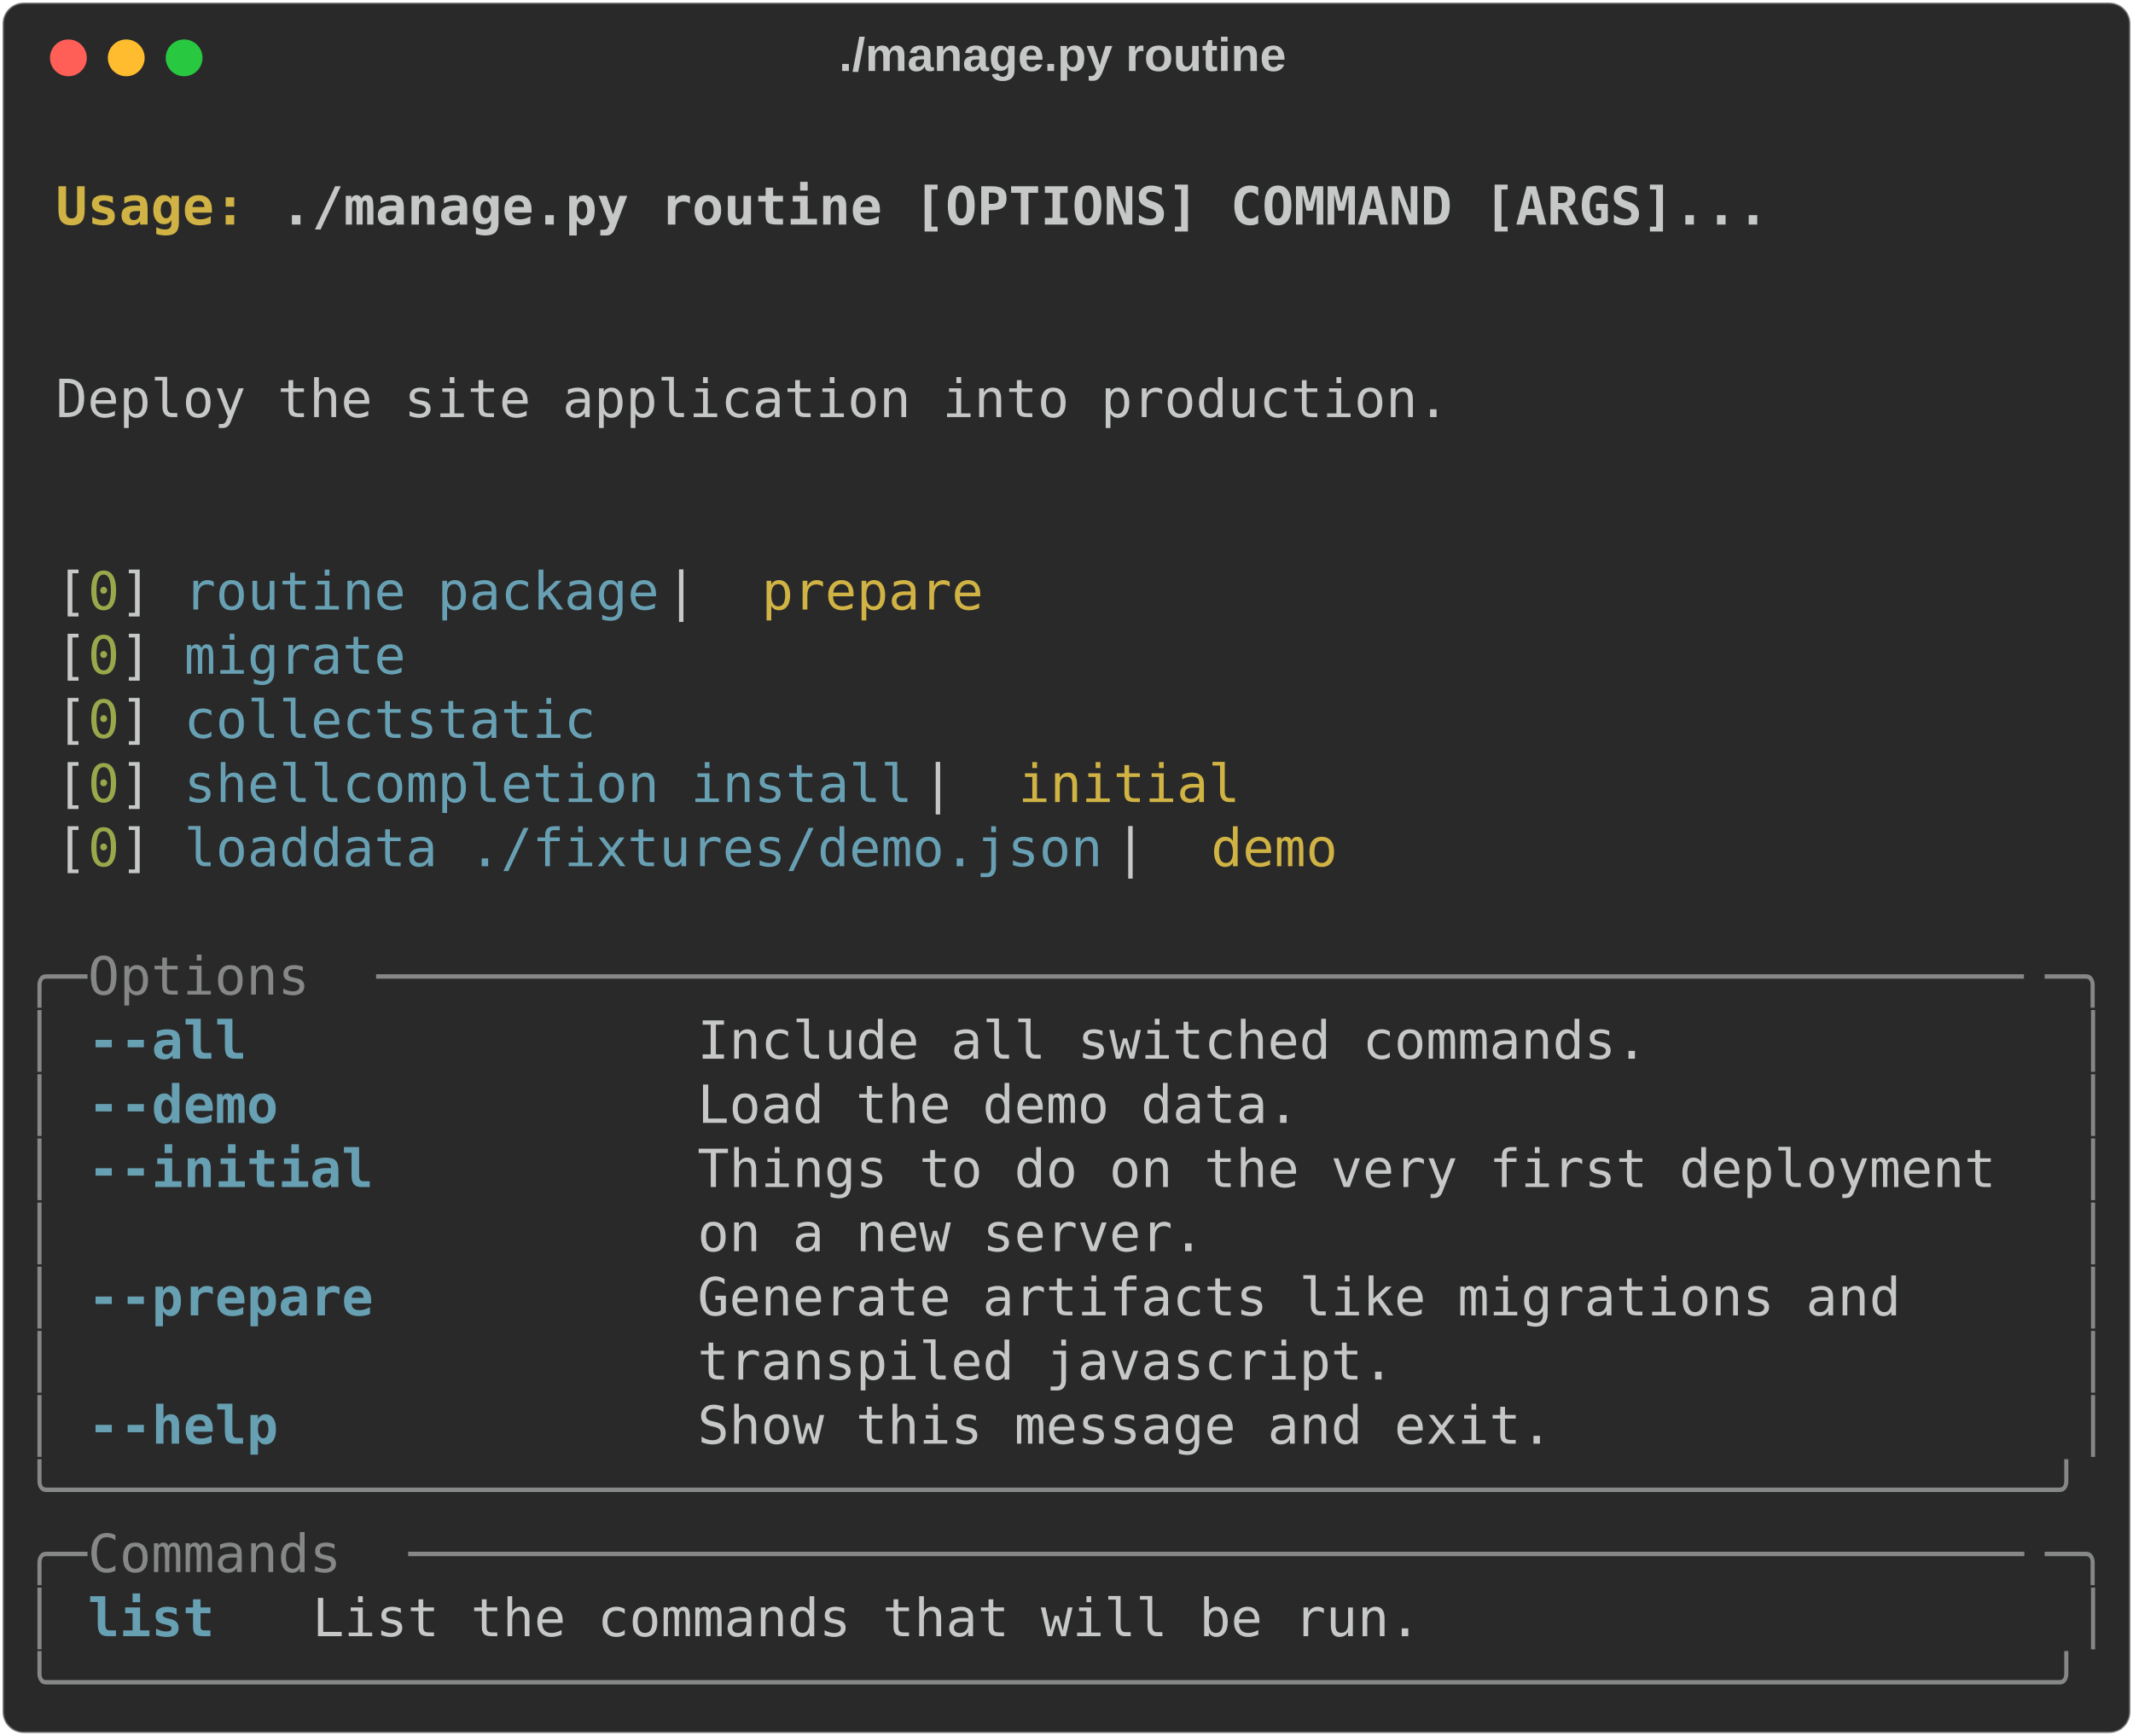
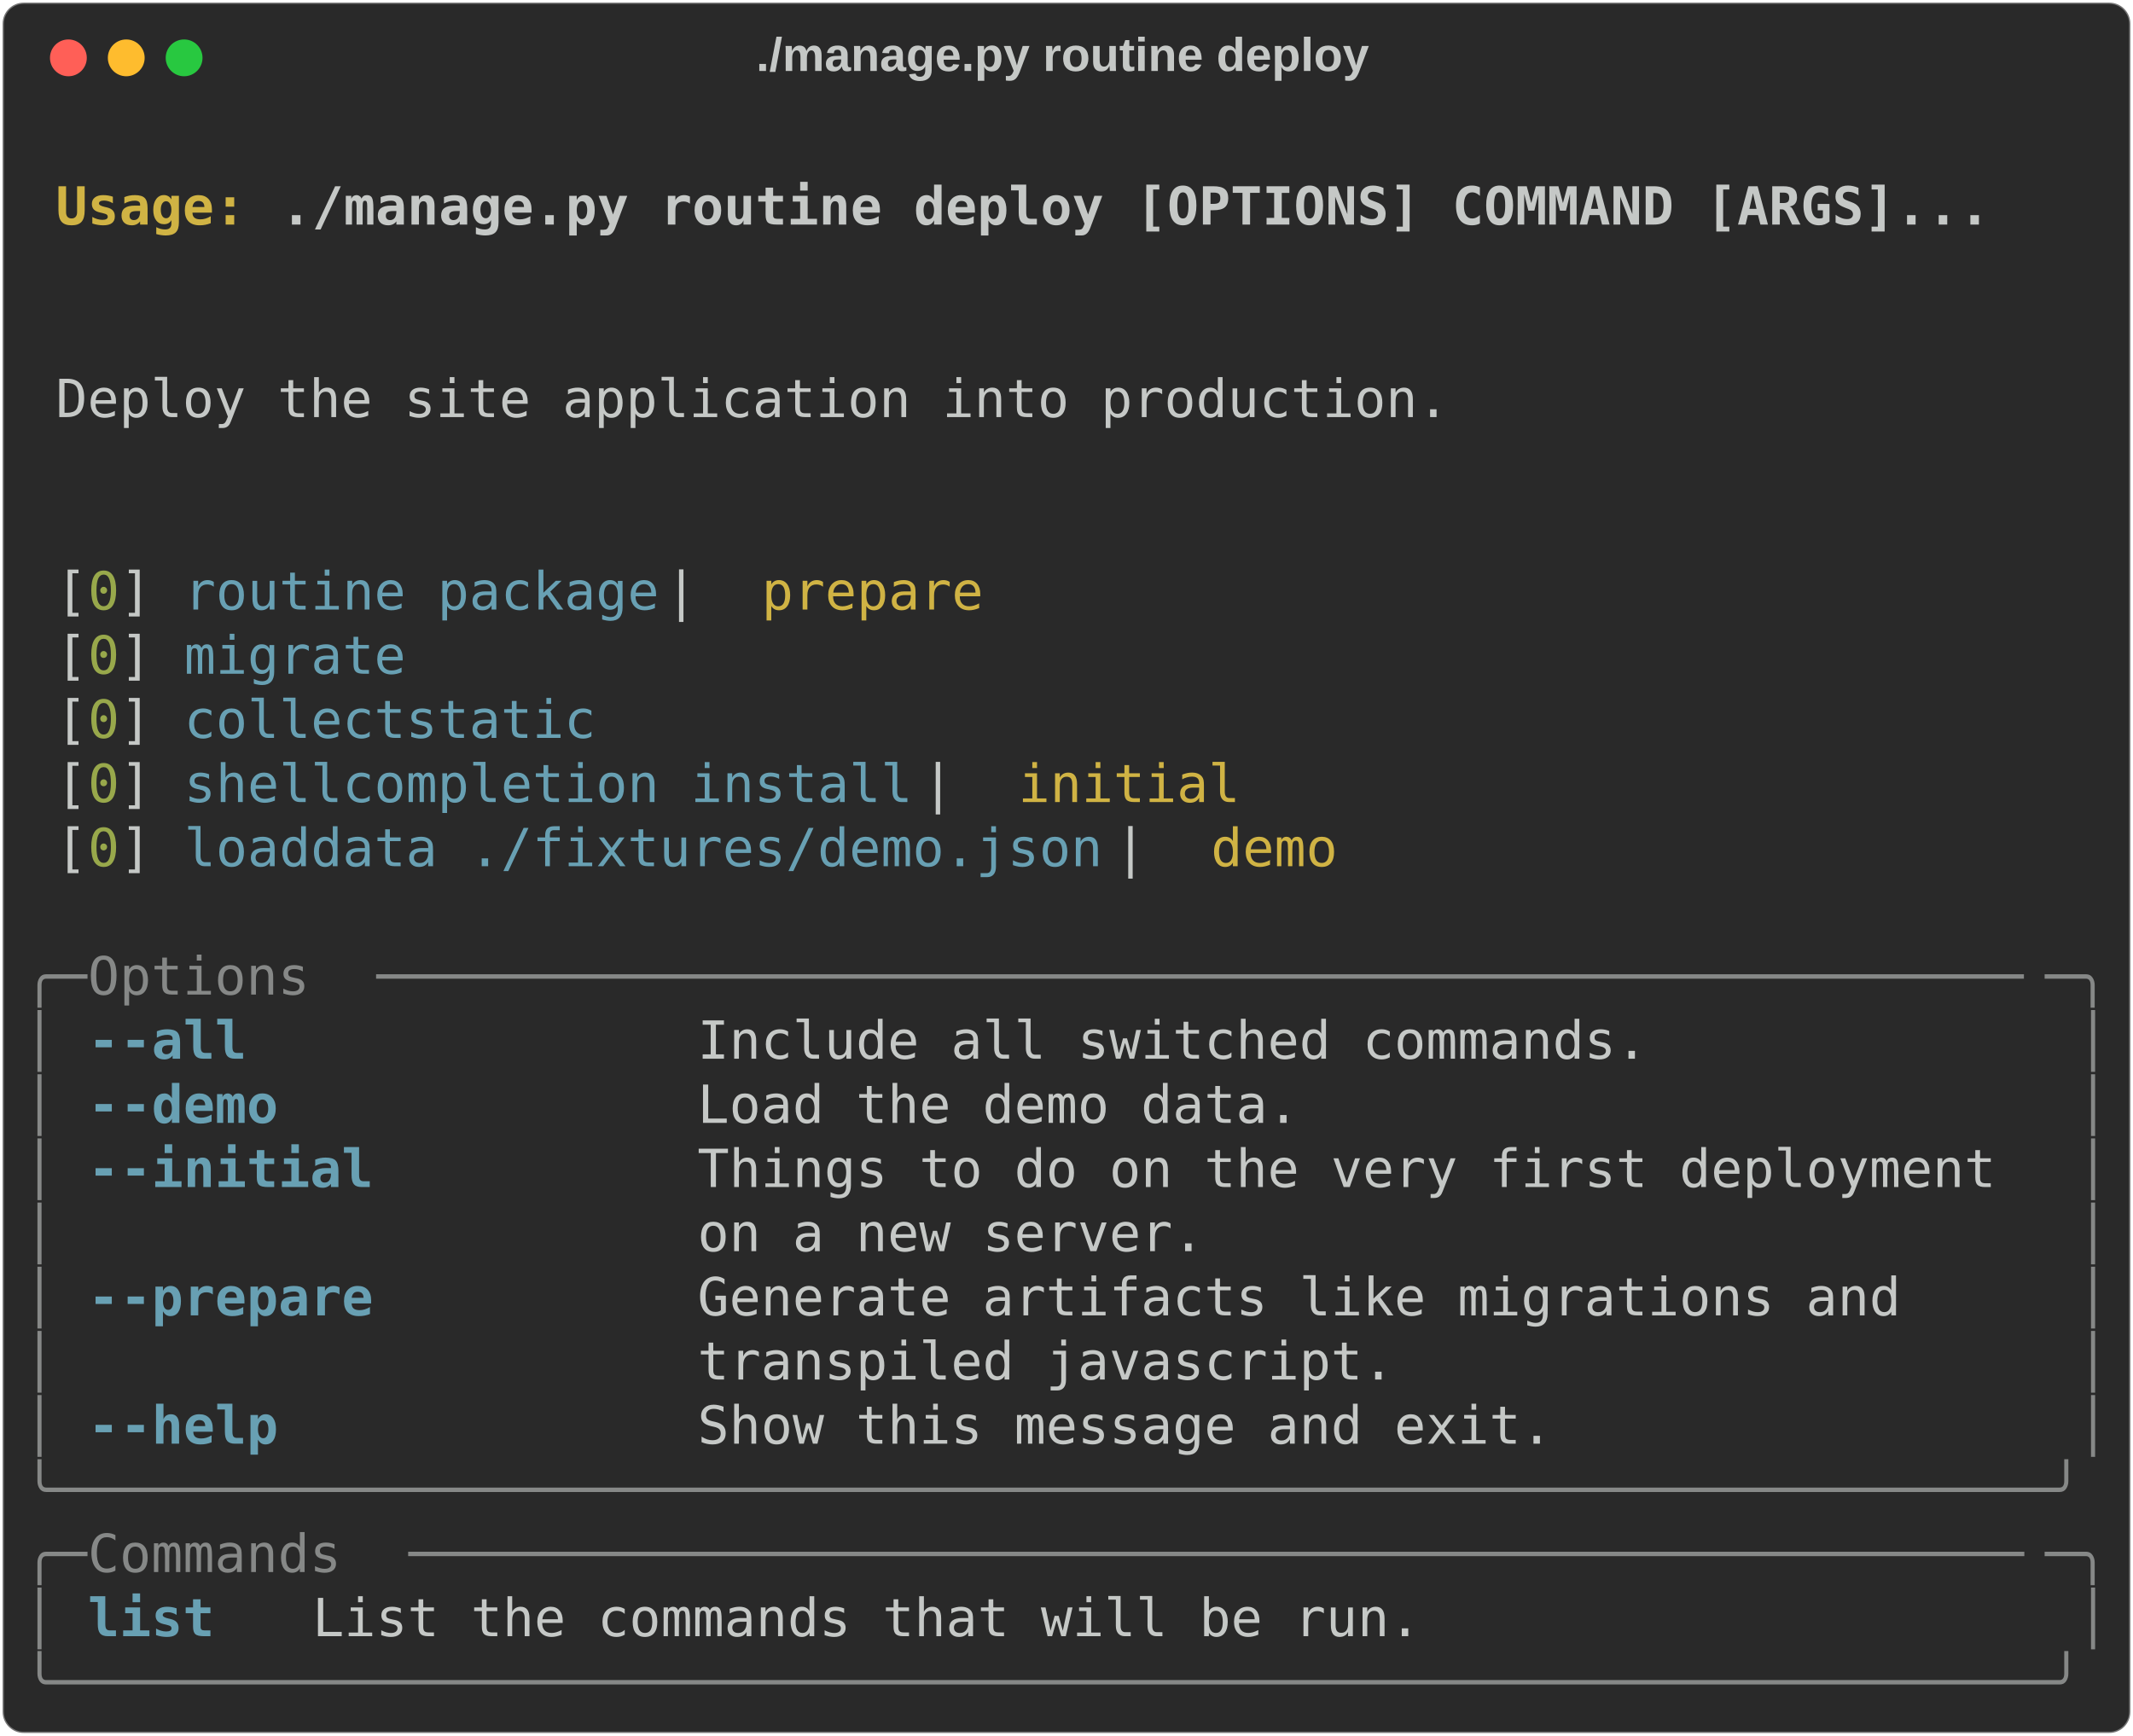
<svg xmlns="http://www.w3.org/2000/svg" class="rich-terminal" viewBox="0 0 811 660.0">
  <style>

    @font-face {
        font-family: "Fira Code";
        src: local("FiraCode-Regular"),
                url("https://cdnjs.cloudflare.com/ajax/libs/firacode/6.2.0/woff2/FiraCode-Regular.woff2") format("woff2"),
                url("https://cdnjs.cloudflare.com/ajax/libs/firacode/6.2.0/woff/FiraCode-Regular.woff") format("woff");
        font-style: normal;
        font-weight: 400;
    }
    @font-face {
        font-family: "Fira Code";
        src: local("FiraCode-Bold"),
                url("https://cdnjs.cloudflare.com/ajax/libs/firacode/6.2.0/woff2/FiraCode-Bold.woff2") format("woff2"),
                url("https://cdnjs.cloudflare.com/ajax/libs/firacode/6.2.0/woff/FiraCode-Bold.woff") format("woff");
        font-style: bold;
        font-weight: 700;
    }

-     .terminal-3312726252-matrix {
+     .terminal-3171235174-matrix {
        font-family: Fira Code, monospace;
        font-size: 20px;
        line-height: 24.4px;
        font-variant-east-asian: full-width;
    }

-     .terminal-3312726252-title {
+     .terminal-3171235174-title {
        font-size: 18px;
        font-weight: bold;
        font-family: arial;
    }

-     .terminal-3312726252-r1 { fill: #c5c8c6;font-weight: bold }
- .terminal-3312726252-r2 { fill: #c5c8c6 }
- .terminal-3312726252-r3 { fill: #d0b344;font-weight: bold }
- .terminal-3312726252-r4 { fill: #c5c8c6;text-decoration: underline; }
- .terminal-3312726252-r5 { fill: #98a84b }
- .terminal-3312726252-r6 { fill: #68a0b3 }
- .terminal-3312726252-r7 { fill: #d0b344 }
- .terminal-3312726252-r8 { fill: #868887 }
- .terminal-3312726252-r9 { fill: #68a0b3;font-weight: bold }
+     .terminal-3171235174-r1 { fill: #c5c8c6;font-weight: bold }
+ .terminal-3171235174-r2 { fill: #c5c8c6 }
+ .terminal-3171235174-r3 { fill: #d0b344;font-weight: bold }
+ .terminal-3171235174-r4 { fill: #c5c8c6;text-decoration: underline; }
+ .terminal-3171235174-r5 { fill: #98a84b }
+ .terminal-3171235174-r6 { fill: #68a0b3 }
+ .terminal-3171235174-r7 { fill: #d0b344 }
+ .terminal-3171235174-r8 { fill: #868887 }
+ .terminal-3171235174-r9 { fill: #68a0b3;font-weight: bold }
    </style>
  <defs>
-     <clipPath id="terminal-3312726252-clip-terminal">
+     <clipPath id="terminal-3171235174-clip-terminal">
      <rect x="0" y="0" width="792.0" height="609.0" />
    </clipPath>
-     <clipPath id="terminal-3312726252-line-0">
+     <clipPath id="terminal-3171235174-line-0">
      <rect x="0" y="1.5" width="793" height="24.65" />
    </clipPath>
-     <clipPath id="terminal-3312726252-line-1">
+     <clipPath id="terminal-3171235174-line-1">
      <rect x="0" y="25.9" width="793" height="24.65" />
    </clipPath>
-     <clipPath id="terminal-3312726252-line-2">
+     <clipPath id="terminal-3171235174-line-2">
      <rect x="0" y="50.3" width="793" height="24.65" />
    </clipPath>
-     <clipPath id="terminal-3312726252-line-3">
+     <clipPath id="terminal-3171235174-line-3">
      <rect x="0" y="74.7" width="793" height="24.65" />
    </clipPath>
-     <clipPath id="terminal-3312726252-line-4">
+     <clipPath id="terminal-3171235174-line-4">
      <rect x="0" y="99.1" width="793" height="24.65" />
    </clipPath>
-     <clipPath id="terminal-3312726252-line-5">
+     <clipPath id="terminal-3171235174-line-5">
      <rect x="0" y="123.5" width="793" height="24.65" />
    </clipPath>
-     <clipPath id="terminal-3312726252-line-6">
+     <clipPath id="terminal-3171235174-line-6">
      <rect x="0" y="147.9" width="793" height="24.65" />
    </clipPath>
-     <clipPath id="terminal-3312726252-line-7">
+     <clipPath id="terminal-3171235174-line-7">
      <rect x="0" y="172.3" width="793" height="24.65" />
    </clipPath>
-     <clipPath id="terminal-3312726252-line-8">
+     <clipPath id="terminal-3171235174-line-8">
      <rect x="0" y="196.7" width="793" height="24.65" />
    </clipPath>
-     <clipPath id="terminal-3312726252-line-9">
+     <clipPath id="terminal-3171235174-line-9">
      <rect x="0" y="221.1" width="793" height="24.65" />
    </clipPath>
-     <clipPath id="terminal-3312726252-line-10">
+     <clipPath id="terminal-3171235174-line-10">
      <rect x="0" y="245.5" width="793" height="24.65" />
    </clipPath>
-     <clipPath id="terminal-3312726252-line-11">
+     <clipPath id="terminal-3171235174-line-11">
      <rect x="0" y="269.9" width="793" height="24.65" />
    </clipPath>
-     <clipPath id="terminal-3312726252-line-12">
+     <clipPath id="terminal-3171235174-line-12">
      <rect x="0" y="294.3" width="793" height="24.65" />
    </clipPath>
-     <clipPath id="terminal-3312726252-line-13">
+     <clipPath id="terminal-3171235174-line-13">
      <rect x="0" y="318.7" width="793" height="24.65" />
    </clipPath>
-     <clipPath id="terminal-3312726252-line-14">
+     <clipPath id="terminal-3171235174-line-14">
      <rect x="0" y="343.1" width="793" height="24.65" />
    </clipPath>
-     <clipPath id="terminal-3312726252-line-15">
+     <clipPath id="terminal-3171235174-line-15">
      <rect x="0" y="367.5" width="793" height="24.65" />
    </clipPath>
-     <clipPath id="terminal-3312726252-line-16">
+     <clipPath id="terminal-3171235174-line-16">
      <rect x="0" y="391.9" width="793" height="24.65" />
    </clipPath>
-     <clipPath id="terminal-3312726252-line-17">
+     <clipPath id="terminal-3171235174-line-17">
      <rect x="0" y="416.3" width="793" height="24.65" />
    </clipPath>
-     <clipPath id="terminal-3312726252-line-18">
+     <clipPath id="terminal-3171235174-line-18">
      <rect x="0" y="440.7" width="793" height="24.65" />
    </clipPath>
-     <clipPath id="terminal-3312726252-line-19">
+     <clipPath id="terminal-3171235174-line-19">
      <rect x="0" y="465.1" width="793" height="24.65" />
    </clipPath>
-     <clipPath id="terminal-3312726252-line-20">
+     <clipPath id="terminal-3171235174-line-20">
      <rect x="0" y="489.5" width="793" height="24.65" />
    </clipPath>
-     <clipPath id="terminal-3312726252-line-21">
+     <clipPath id="terminal-3171235174-line-21">
      <rect x="0" y="513.9" width="793" height="24.65" />
    </clipPath>
-     <clipPath id="terminal-3312726252-line-22">
+     <clipPath id="terminal-3171235174-line-22">
      <rect x="0" y="538.3" width="793" height="24.65" />
    </clipPath>
-     <clipPath id="terminal-3312726252-line-23">
+     <clipPath id="terminal-3171235174-line-23">
      <rect x="0" y="562.7" width="793" height="24.65" />
    </clipPath>
  </defs>
  <rect fill="#292929" stroke="rgba(255,255,255,0.35)" stroke-width="1" x="1" y="1" width="809" height="658" rx="8" />
-   <text class="terminal-3312726252-title" fill="#c5c8c6" text-anchor="middle" x="404" y="27">./manage.py routine</text>
+   <text class="terminal-3171235174-title" fill="#c5c8c6" text-anchor="middle" x="404" y="27">./manage.py routine deploy</text>
  <g transform="translate(26,22)">
    <circle cx="0" cy="0" r="7" fill="#ff5f57" />
    <circle cx="22" cy="0" r="7" fill="#febc2e" />
    <circle cx="44" cy="0" r="7" fill="#28c840" />
  </g>
-   <g transform="translate(9, 41)" clip-path="url(#terminal-3312726252-clip-terminal)">
-     <g class="terminal-3312726252-matrix">
-       <text class="terminal-3312726252-r2" x="793" y="20" textLength="12.2" clip-path="url(#terminal-3312726252-line-0)">
- </text>
-       <text class="terminal-3312726252-r3" x="12.2" y="44.4" textLength="85.4" clip-path="url(#terminal-3312726252-line-1)">Usage: </text>
-       <text class="terminal-3312726252-r1" x="97.6" y="44.4" textLength="573.4" clip-path="url(#terminal-3312726252-line-1)">./manage.py routine [OPTIONS] COMMAND [ARGS]...</text>
-       <text class="terminal-3312726252-r2" x="793" y="44.4" textLength="12.2" clip-path="url(#terminal-3312726252-line-1)">
- </text>
-       <text class="terminal-3312726252-r2" x="793" y="68.8" textLength="12.2" clip-path="url(#terminal-3312726252-line-2)">
- </text>
-       <text class="terminal-3312726252-r2" x="793" y="93.2" textLength="12.2" clip-path="url(#terminal-3312726252-line-3)">
- </text>
-       <text class="terminal-3312726252-r2" x="12.2" y="117.6" textLength="536.8" clip-path="url(#terminal-3312726252-line-4)">Deploy the site application into production.</text>
-       <text class="terminal-3312726252-r2" x="793" y="117.6" textLength="12.2" clip-path="url(#terminal-3312726252-line-4)">
- </text>
-       <text class="terminal-3312726252-r2" x="793" y="142" textLength="12.2" clip-path="url(#terminal-3312726252-line-5)">
- </text>
-       <text class="terminal-3312726252-r2" x="793" y="166.4" textLength="12.2" clip-path="url(#terminal-3312726252-line-6)">
- </text>
-       <text class="terminal-3312726252-r2" x="12.2" y="190.8" textLength="12.2" clip-path="url(#terminal-3312726252-line-7)">[</text>
-       <text class="terminal-3312726252-r5" x="24.4" y="190.8" textLength="12.2" clip-path="url(#terminal-3312726252-line-7)">0</text>
-       <text class="terminal-3312726252-r2" x="36.6" y="190.8" textLength="24.4" clip-path="url(#terminal-3312726252-line-7)">] </text>
-       <text class="terminal-3312726252-r6" x="61" y="190.8" textLength="183" clip-path="url(#terminal-3312726252-line-7)">routine package</text>
-       <text class="terminal-3312726252-r2" x="244" y="190.8" textLength="36.6" clip-path="url(#terminal-3312726252-line-7)"> | </text>
-       <text class="terminal-3312726252-r7" x="280.6" y="190.8" textLength="85.4" clip-path="url(#terminal-3312726252-line-7)">prepare</text>
-       <text class="terminal-3312726252-r2" x="793" y="190.8" textLength="12.2" clip-path="url(#terminal-3312726252-line-7)">
- </text>
-       <text class="terminal-3312726252-r2" x="12.2" y="215.2" textLength="12.2" clip-path="url(#terminal-3312726252-line-8)">[</text>
-       <text class="terminal-3312726252-r5" x="24.4" y="215.2" textLength="12.2" clip-path="url(#terminal-3312726252-line-8)">0</text>
-       <text class="terminal-3312726252-r2" x="36.6" y="215.2" textLength="24.4" clip-path="url(#terminal-3312726252-line-8)">] </text>
-       <text class="terminal-3312726252-r6" x="61" y="215.2" textLength="85.4" clip-path="url(#terminal-3312726252-line-8)">migrate</text>
-       <text class="terminal-3312726252-r2" x="793" y="215.2" textLength="12.2" clip-path="url(#terminal-3312726252-line-8)">
- </text>
-       <text class="terminal-3312726252-r2" x="12.2" y="239.6" textLength="12.2" clip-path="url(#terminal-3312726252-line-9)">[</text>
-       <text class="terminal-3312726252-r5" x="24.4" y="239.6" textLength="12.2" clip-path="url(#terminal-3312726252-line-9)">0</text>
-       <text class="terminal-3312726252-r2" x="36.6" y="239.6" textLength="24.4" clip-path="url(#terminal-3312726252-line-9)">] </text>
-       <text class="terminal-3312726252-r6" x="61" y="239.6" textLength="158.6" clip-path="url(#terminal-3312726252-line-9)">collectstatic</text>
-       <text class="terminal-3312726252-r2" x="793" y="239.6" textLength="12.2" clip-path="url(#terminal-3312726252-line-9)">
- </text>
-       <text class="terminal-3312726252-r2" x="12.2" y="264" textLength="12.2" clip-path="url(#terminal-3312726252-line-10)">[</text>
-       <text class="terminal-3312726252-r5" x="24.4" y="264" textLength="12.2" clip-path="url(#terminal-3312726252-line-10)">0</text>
-       <text class="terminal-3312726252-r2" x="36.6" y="264" textLength="24.4" clip-path="url(#terminal-3312726252-line-10)">] </text>
-       <text class="terminal-3312726252-r6" x="61" y="264" textLength="280.6" clip-path="url(#terminal-3312726252-line-10)">shellcompletion install</text>
-       <text class="terminal-3312726252-r2" x="341.6" y="264" textLength="36.6" clip-path="url(#terminal-3312726252-line-10)"> | </text>
-       <text class="terminal-3312726252-r7" x="378.2" y="264" textLength="85.4" clip-path="url(#terminal-3312726252-line-10)">initial</text>
-       <text class="terminal-3312726252-r2" x="793" y="264" textLength="12.2" clip-path="url(#terminal-3312726252-line-10)">
- </text>
-       <text class="terminal-3312726252-r2" x="12.2" y="288.4" textLength="12.2" clip-path="url(#terminal-3312726252-line-11)">[</text>
-       <text class="terminal-3312726252-r5" x="24.4" y="288.4" textLength="12.2" clip-path="url(#terminal-3312726252-line-11)">0</text>
-       <text class="terminal-3312726252-r2" x="36.6" y="288.4" textLength="24.4" clip-path="url(#terminal-3312726252-line-11)">] </text>
-       <text class="terminal-3312726252-r6" x="61" y="288.4" textLength="353.8" clip-path="url(#terminal-3312726252-line-11)">loaddata ./fixtures/demo.json</text>
-       <text class="terminal-3312726252-r2" x="414.8" y="288.4" textLength="36.6" clip-path="url(#terminal-3312726252-line-11)"> | </text>
-       <text class="terminal-3312726252-r7" x="451.4" y="288.4" textLength="48.8" clip-path="url(#terminal-3312726252-line-11)">demo</text>
-       <text class="terminal-3312726252-r2" x="793" y="288.4" textLength="12.2" clip-path="url(#terminal-3312726252-line-11)">
- </text>
-       <text class="terminal-3312726252-r2" x="793" y="312.8" textLength="12.2" clip-path="url(#terminal-3312726252-line-12)">
- </text>
-       <text class="terminal-3312726252-r8" x="0" y="337.2" textLength="24.4" clip-path="url(#terminal-3312726252-line-13)">╭─</text>
-       <text class="terminal-3312726252-r8" x="24.4" y="337.2" textLength="109.8" clip-path="url(#terminal-3312726252-line-13)"> Options </text>
-       <text class="terminal-3312726252-r8" x="134.2" y="337.2" textLength="634.4" clip-path="url(#terminal-3312726252-line-13)">────────────────────────────────────────────────────</text>
-       <text class="terminal-3312726252-r8" x="768.6" y="337.2" textLength="24.4" clip-path="url(#terminal-3312726252-line-13)">─╮</text>
-       <text class="terminal-3312726252-r2" x="793" y="337.2" textLength="12.2" clip-path="url(#terminal-3312726252-line-13)">
- </text>
-       <text class="terminal-3312726252-r8" x="0" y="361.6" textLength="12.2" clip-path="url(#terminal-3312726252-line-14)">│</text>
-       <text class="terminal-3312726252-r9" x="24.4" y="361.6" textLength="12.2" clip-path="url(#terminal-3312726252-line-14)">-</text>
-       <text class="terminal-3312726252-r9" x="36.6" y="361.6" textLength="48.8" clip-path="url(#terminal-3312726252-line-14)">-all</text>
-       <text class="terminal-3312726252-r2" x="256.2" y="361.6" textLength="366" clip-path="url(#terminal-3312726252-line-14)">Include all switched commands.</text>
-       <text class="terminal-3312726252-r8" x="780.8" y="361.6" textLength="12.2" clip-path="url(#terminal-3312726252-line-14)">│</text>
-       <text class="terminal-3312726252-r2" x="793" y="361.6" textLength="12.2" clip-path="url(#terminal-3312726252-line-14)">
- </text>
-       <text class="terminal-3312726252-r8" x="0" y="386" textLength="12.2" clip-path="url(#terminal-3312726252-line-15)">│</text>
-       <text class="terminal-3312726252-r9" x="24.4" y="386" textLength="12.2" clip-path="url(#terminal-3312726252-line-15)">-</text>
-       <text class="terminal-3312726252-r9" x="36.6" y="386" textLength="61" clip-path="url(#terminal-3312726252-line-15)">-demo</text>
-       <text class="terminal-3312726252-r2" x="256.2" y="386" textLength="231.8" clip-path="url(#terminal-3312726252-line-15)">Load the demo data.</text>
-       <text class="terminal-3312726252-r8" x="780.8" y="386" textLength="12.2" clip-path="url(#terminal-3312726252-line-15)">│</text>
-       <text class="terminal-3312726252-r2" x="793" y="386" textLength="12.2" clip-path="url(#terminal-3312726252-line-15)">
- </text>
-       <text class="terminal-3312726252-r8" x="0" y="410.4" textLength="12.2" clip-path="url(#terminal-3312726252-line-16)">│</text>
-       <text class="terminal-3312726252-r9" x="24.4" y="410.4" textLength="12.2" clip-path="url(#terminal-3312726252-line-16)">-</text>
-       <text class="terminal-3312726252-r9" x="36.6" y="410.4" textLength="97.6" clip-path="url(#terminal-3312726252-line-16)">-initial</text>
-       <text class="terminal-3312726252-r2" x="256.2" y="410.4" textLength="512.4" clip-path="url(#terminal-3312726252-line-16)">Things to do on the very first deployment </text>
-       <text class="terminal-3312726252-r8" x="780.8" y="410.4" textLength="12.2" clip-path="url(#terminal-3312726252-line-16)">│</text>
-       <text class="terminal-3312726252-r2" x="793" y="410.4" textLength="12.2" clip-path="url(#terminal-3312726252-line-16)">
- </text>
-       <text class="terminal-3312726252-r8" x="0" y="434.8" textLength="12.2" clip-path="url(#terminal-3312726252-line-17)">│</text>
-       <text class="terminal-3312726252-r2" x="256.2" y="434.8" textLength="512.4" clip-path="url(#terminal-3312726252-line-17)">on a new server.                          </text>
-       <text class="terminal-3312726252-r8" x="780.8" y="434.8" textLength="12.2" clip-path="url(#terminal-3312726252-line-17)">│</text>
-       <text class="terminal-3312726252-r2" x="793" y="434.8" textLength="12.2" clip-path="url(#terminal-3312726252-line-17)">
- </text>
-       <text class="terminal-3312726252-r8" x="0" y="459.2" textLength="12.2" clip-path="url(#terminal-3312726252-line-18)">│</text>
-       <text class="terminal-3312726252-r9" x="24.4" y="459.2" textLength="12.2" clip-path="url(#terminal-3312726252-line-18)">-</text>
-       <text class="terminal-3312726252-r9" x="36.6" y="459.2" textLength="97.6" clip-path="url(#terminal-3312726252-line-18)">-prepare</text>
-       <text class="terminal-3312726252-r2" x="256.2" y="459.2" textLength="512.4" clip-path="url(#terminal-3312726252-line-18)">Generate artifacts like migrations and    </text>
-       <text class="terminal-3312726252-r8" x="780.8" y="459.2" textLength="12.2" clip-path="url(#terminal-3312726252-line-18)">│</text>
-       <text class="terminal-3312726252-r2" x="793" y="459.2" textLength="12.2" clip-path="url(#terminal-3312726252-line-18)">
- </text>
-       <text class="terminal-3312726252-r8" x="0" y="483.6" textLength="12.2" clip-path="url(#terminal-3312726252-line-19)">│</text>
-       <text class="terminal-3312726252-r2" x="256.2" y="483.6" textLength="512.4" clip-path="url(#terminal-3312726252-line-19)">transpiled javascript.                    </text>
-       <text class="terminal-3312726252-r8" x="780.8" y="483.6" textLength="12.2" clip-path="url(#terminal-3312726252-line-19)">│</text>
-       <text class="terminal-3312726252-r2" x="793" y="483.6" textLength="12.2" clip-path="url(#terminal-3312726252-line-19)">
- </text>
-       <text class="terminal-3312726252-r8" x="0" y="508" textLength="12.2" clip-path="url(#terminal-3312726252-line-20)">│</text>
-       <text class="terminal-3312726252-r9" x="24.4" y="508" textLength="12.2" clip-path="url(#terminal-3312726252-line-20)">-</text>
-       <text class="terminal-3312726252-r9" x="36.6" y="508" textLength="61" clip-path="url(#terminal-3312726252-line-20)">-help</text>
-       <text class="terminal-3312726252-r2" x="256.2" y="508" textLength="329.4" clip-path="url(#terminal-3312726252-line-20)">Show this message and exit.</text>
-       <text class="terminal-3312726252-r8" x="780.8" y="508" textLength="12.2" clip-path="url(#terminal-3312726252-line-20)">│</text>
-       <text class="terminal-3312726252-r2" x="793" y="508" textLength="12.2" clip-path="url(#terminal-3312726252-line-20)">
- </text>
-       <text class="terminal-3312726252-r8" x="0" y="532.4" textLength="793" clip-path="url(#terminal-3312726252-line-21)">╰───────────────────────────────────────────────────────────────╯</text>
-       <text class="terminal-3312726252-r2" x="793" y="532.4" textLength="12.2" clip-path="url(#terminal-3312726252-line-21)">
- </text>
-       <text class="terminal-3312726252-r8" x="0" y="556.8" textLength="24.4" clip-path="url(#terminal-3312726252-line-22)">╭─</text>
-       <text class="terminal-3312726252-r8" x="24.4" y="556.8" textLength="122" clip-path="url(#terminal-3312726252-line-22)"> Commands </text>
-       <text class="terminal-3312726252-r8" x="146.4" y="556.8" textLength="622.2" clip-path="url(#terminal-3312726252-line-22)">───────────────────────────────────────────────────</text>
-       <text class="terminal-3312726252-r8" x="768.6" y="556.8" textLength="24.4" clip-path="url(#terminal-3312726252-line-22)">─╮</text>
-       <text class="terminal-3312726252-r2" x="793" y="556.8" textLength="12.2" clip-path="url(#terminal-3312726252-line-22)">
- </text>
-       <text class="terminal-3312726252-r8" x="0" y="581.2" textLength="12.2" clip-path="url(#terminal-3312726252-line-23)">│</text>
-       <text class="terminal-3312726252-r9" x="24.4" y="581.2" textLength="61" clip-path="url(#terminal-3312726252-line-23)">list </text>
-       <text class="terminal-3312726252-r2" x="109.8" y="581.2" textLength="658.8" clip-path="url(#terminal-3312726252-line-23)">List the commands that will be run.                   </text>
-       <text class="terminal-3312726252-r8" x="780.8" y="581.2" textLength="12.2" clip-path="url(#terminal-3312726252-line-23)">│</text>
-       <text class="terminal-3312726252-r2" x="793" y="581.2" textLength="12.2" clip-path="url(#terminal-3312726252-line-23)">
- </text>
-       <text class="terminal-3312726252-r8" x="0" y="605.6" textLength="793" clip-path="url(#terminal-3312726252-line-24)">╰───────────────────────────────────────────────────────────────╯</text>
-       <text class="terminal-3312726252-r2" x="793" y="605.6" textLength="12.2" clip-path="url(#terminal-3312726252-line-24)">
+   <g transform="translate(9, 41)" clip-path="url(#terminal-3171235174-clip-terminal)">
+     <g class="terminal-3171235174-matrix">
+       <text class="terminal-3171235174-r2" x="793" y="20" textLength="12.2" clip-path="url(#terminal-3171235174-line-0)">
+ </text>
+       <text class="terminal-3171235174-r3" x="12.2" y="44.4" textLength="85.4" clip-path="url(#terminal-3171235174-line-1)">Usage: </text>
+       <text class="terminal-3171235174-r1" x="97.6" y="44.4" textLength="658.8" clip-path="url(#terminal-3171235174-line-1)">./manage.py routine deploy [OPTIONS] COMMAND [ARGS]...</text>
+       <text class="terminal-3171235174-r2" x="793" y="44.4" textLength="12.2" clip-path="url(#terminal-3171235174-line-1)">
+ </text>
+       <text class="terminal-3171235174-r2" x="793" y="68.8" textLength="12.2" clip-path="url(#terminal-3171235174-line-2)">
+ </text>
+       <text class="terminal-3171235174-r2" x="793" y="93.2" textLength="12.2" clip-path="url(#terminal-3171235174-line-3)">
+ </text>
+       <text class="terminal-3171235174-r2" x="12.2" y="117.6" textLength="536.8" clip-path="url(#terminal-3171235174-line-4)">Deploy the site application into production.</text>
+       <text class="terminal-3171235174-r2" x="793" y="117.6" textLength="12.2" clip-path="url(#terminal-3171235174-line-4)">
+ </text>
+       <text class="terminal-3171235174-r2" x="793" y="142" textLength="12.2" clip-path="url(#terminal-3171235174-line-5)">
+ </text>
+       <text class="terminal-3171235174-r2" x="793" y="166.4" textLength="12.2" clip-path="url(#terminal-3171235174-line-6)">
+ </text>
+       <text class="terminal-3171235174-r2" x="12.2" y="190.8" textLength="12.2" clip-path="url(#terminal-3171235174-line-7)">[</text>
+       <text class="terminal-3171235174-r5" x="24.4" y="190.8" textLength="12.2" clip-path="url(#terminal-3171235174-line-7)">0</text>
+       <text class="terminal-3171235174-r2" x="36.6" y="190.8" textLength="24.4" clip-path="url(#terminal-3171235174-line-7)">] </text>
+       <text class="terminal-3171235174-r6" x="61" y="190.8" textLength="183" clip-path="url(#terminal-3171235174-line-7)">routine package</text>
+       <text class="terminal-3171235174-r2" x="244" y="190.8" textLength="36.6" clip-path="url(#terminal-3171235174-line-7)"> | </text>
+       <text class="terminal-3171235174-r7" x="280.6" y="190.8" textLength="85.4" clip-path="url(#terminal-3171235174-line-7)">prepare</text>
+       <text class="terminal-3171235174-r2" x="793" y="190.8" textLength="12.2" clip-path="url(#terminal-3171235174-line-7)">
+ </text>
+       <text class="terminal-3171235174-r2" x="12.2" y="215.2" textLength="12.2" clip-path="url(#terminal-3171235174-line-8)">[</text>
+       <text class="terminal-3171235174-r5" x="24.4" y="215.2" textLength="12.2" clip-path="url(#terminal-3171235174-line-8)">0</text>
+       <text class="terminal-3171235174-r2" x="36.6" y="215.2" textLength="24.4" clip-path="url(#terminal-3171235174-line-8)">] </text>
+       <text class="terminal-3171235174-r6" x="61" y="215.2" textLength="85.4" clip-path="url(#terminal-3171235174-line-8)">migrate</text>
+       <text class="terminal-3171235174-r2" x="793" y="215.2" textLength="12.2" clip-path="url(#terminal-3171235174-line-8)">
+ </text>
+       <text class="terminal-3171235174-r2" x="12.2" y="239.6" textLength="12.2" clip-path="url(#terminal-3171235174-line-9)">[</text>
+       <text class="terminal-3171235174-r5" x="24.4" y="239.6" textLength="12.2" clip-path="url(#terminal-3171235174-line-9)">0</text>
+       <text class="terminal-3171235174-r2" x="36.6" y="239.6" textLength="24.4" clip-path="url(#terminal-3171235174-line-9)">] </text>
+       <text class="terminal-3171235174-r6" x="61" y="239.6" textLength="158.6" clip-path="url(#terminal-3171235174-line-9)">collectstatic</text>
+       <text class="terminal-3171235174-r2" x="793" y="239.6" textLength="12.2" clip-path="url(#terminal-3171235174-line-9)">
+ </text>
+       <text class="terminal-3171235174-r2" x="12.2" y="264" textLength="12.2" clip-path="url(#terminal-3171235174-line-10)">[</text>
+       <text class="terminal-3171235174-r5" x="24.4" y="264" textLength="12.2" clip-path="url(#terminal-3171235174-line-10)">0</text>
+       <text class="terminal-3171235174-r2" x="36.6" y="264" textLength="24.4" clip-path="url(#terminal-3171235174-line-10)">] </text>
+       <text class="terminal-3171235174-r6" x="61" y="264" textLength="280.6" clip-path="url(#terminal-3171235174-line-10)">shellcompletion install</text>
+       <text class="terminal-3171235174-r2" x="341.6" y="264" textLength="36.6" clip-path="url(#terminal-3171235174-line-10)"> | </text>
+       <text class="terminal-3171235174-r7" x="378.2" y="264" textLength="85.4" clip-path="url(#terminal-3171235174-line-10)">initial</text>
+       <text class="terminal-3171235174-r2" x="793" y="264" textLength="12.2" clip-path="url(#terminal-3171235174-line-10)">
+ </text>
+       <text class="terminal-3171235174-r2" x="12.2" y="288.4" textLength="12.2" clip-path="url(#terminal-3171235174-line-11)">[</text>
+       <text class="terminal-3171235174-r5" x="24.4" y="288.4" textLength="12.2" clip-path="url(#terminal-3171235174-line-11)">0</text>
+       <text class="terminal-3171235174-r2" x="36.6" y="288.4" textLength="24.4" clip-path="url(#terminal-3171235174-line-11)">] </text>
+       <text class="terminal-3171235174-r6" x="61" y="288.4" textLength="353.8" clip-path="url(#terminal-3171235174-line-11)">loaddata ./fixtures/demo.json</text>
+       <text class="terminal-3171235174-r2" x="414.8" y="288.4" textLength="36.6" clip-path="url(#terminal-3171235174-line-11)"> | </text>
+       <text class="terminal-3171235174-r7" x="451.4" y="288.4" textLength="48.8" clip-path="url(#terminal-3171235174-line-11)">demo</text>
+       <text class="terminal-3171235174-r2" x="793" y="288.4" textLength="12.2" clip-path="url(#terminal-3171235174-line-11)">
+ </text>
+       <text class="terminal-3171235174-r2" x="793" y="312.8" textLength="12.2" clip-path="url(#terminal-3171235174-line-12)">
+ </text>
+       <text class="terminal-3171235174-r8" x="0" y="337.2" textLength="24.4" clip-path="url(#terminal-3171235174-line-13)">╭─</text>
+       <text class="terminal-3171235174-r8" x="24.4" y="337.2" textLength="109.8" clip-path="url(#terminal-3171235174-line-13)"> Options </text>
+       <text class="terminal-3171235174-r8" x="134.2" y="337.2" textLength="634.4" clip-path="url(#terminal-3171235174-line-13)">────────────────────────────────────────────────────</text>
+       <text class="terminal-3171235174-r8" x="768.6" y="337.2" textLength="24.4" clip-path="url(#terminal-3171235174-line-13)">─╮</text>
+       <text class="terminal-3171235174-r2" x="793" y="337.2" textLength="12.2" clip-path="url(#terminal-3171235174-line-13)">
+ </text>
+       <text class="terminal-3171235174-r8" x="0" y="361.6" textLength="12.2" clip-path="url(#terminal-3171235174-line-14)">│</text>
+       <text class="terminal-3171235174-r9" x="24.4" y="361.6" textLength="12.2" clip-path="url(#terminal-3171235174-line-14)">-</text>
+       <text class="terminal-3171235174-r9" x="36.6" y="361.6" textLength="48.8" clip-path="url(#terminal-3171235174-line-14)">-all</text>
+       <text class="terminal-3171235174-r2" x="256.2" y="361.6" textLength="366" clip-path="url(#terminal-3171235174-line-14)">Include all switched commands.</text>
+       <text class="terminal-3171235174-r8" x="780.8" y="361.6" textLength="12.2" clip-path="url(#terminal-3171235174-line-14)">│</text>
+       <text class="terminal-3171235174-r2" x="793" y="361.6" textLength="12.2" clip-path="url(#terminal-3171235174-line-14)">
+ </text>
+       <text class="terminal-3171235174-r8" x="0" y="386" textLength="12.2" clip-path="url(#terminal-3171235174-line-15)">│</text>
+       <text class="terminal-3171235174-r9" x="24.4" y="386" textLength="12.2" clip-path="url(#terminal-3171235174-line-15)">-</text>
+       <text class="terminal-3171235174-r9" x="36.6" y="386" textLength="61" clip-path="url(#terminal-3171235174-line-15)">-demo</text>
+       <text class="terminal-3171235174-r2" x="256.2" y="386" textLength="231.8" clip-path="url(#terminal-3171235174-line-15)">Load the demo data.</text>
+       <text class="terminal-3171235174-r8" x="780.8" y="386" textLength="12.2" clip-path="url(#terminal-3171235174-line-15)">│</text>
+       <text class="terminal-3171235174-r2" x="793" y="386" textLength="12.2" clip-path="url(#terminal-3171235174-line-15)">
+ </text>
+       <text class="terminal-3171235174-r8" x="0" y="410.4" textLength="12.2" clip-path="url(#terminal-3171235174-line-16)">│</text>
+       <text class="terminal-3171235174-r9" x="24.4" y="410.4" textLength="12.2" clip-path="url(#terminal-3171235174-line-16)">-</text>
+       <text class="terminal-3171235174-r9" x="36.6" y="410.4" textLength="97.6" clip-path="url(#terminal-3171235174-line-16)">-initial</text>
+       <text class="terminal-3171235174-r2" x="256.2" y="410.4" textLength="512.4" clip-path="url(#terminal-3171235174-line-16)">Things to do on the very first deployment </text>
+       <text class="terminal-3171235174-r8" x="780.8" y="410.4" textLength="12.2" clip-path="url(#terminal-3171235174-line-16)">│</text>
+       <text class="terminal-3171235174-r2" x="793" y="410.4" textLength="12.2" clip-path="url(#terminal-3171235174-line-16)">
+ </text>
+       <text class="terminal-3171235174-r8" x="0" y="434.8" textLength="12.2" clip-path="url(#terminal-3171235174-line-17)">│</text>
+       <text class="terminal-3171235174-r2" x="256.2" y="434.8" textLength="512.4" clip-path="url(#terminal-3171235174-line-17)">on a new server.                          </text>
+       <text class="terminal-3171235174-r8" x="780.8" y="434.8" textLength="12.2" clip-path="url(#terminal-3171235174-line-17)">│</text>
+       <text class="terminal-3171235174-r2" x="793" y="434.8" textLength="12.2" clip-path="url(#terminal-3171235174-line-17)">
+ </text>
+       <text class="terminal-3171235174-r8" x="0" y="459.2" textLength="12.2" clip-path="url(#terminal-3171235174-line-18)">│</text>
+       <text class="terminal-3171235174-r9" x="24.4" y="459.2" textLength="12.2" clip-path="url(#terminal-3171235174-line-18)">-</text>
+       <text class="terminal-3171235174-r9" x="36.6" y="459.2" textLength="97.6" clip-path="url(#terminal-3171235174-line-18)">-prepare</text>
+       <text class="terminal-3171235174-r2" x="256.2" y="459.2" textLength="512.4" clip-path="url(#terminal-3171235174-line-18)">Generate artifacts like migrations and    </text>
+       <text class="terminal-3171235174-r8" x="780.8" y="459.2" textLength="12.2" clip-path="url(#terminal-3171235174-line-18)">│</text>
+       <text class="terminal-3171235174-r2" x="793" y="459.2" textLength="12.2" clip-path="url(#terminal-3171235174-line-18)">
+ </text>
+       <text class="terminal-3171235174-r8" x="0" y="483.6" textLength="12.2" clip-path="url(#terminal-3171235174-line-19)">│</text>
+       <text class="terminal-3171235174-r2" x="256.2" y="483.6" textLength="512.4" clip-path="url(#terminal-3171235174-line-19)">transpiled javascript.                    </text>
+       <text class="terminal-3171235174-r8" x="780.8" y="483.6" textLength="12.2" clip-path="url(#terminal-3171235174-line-19)">│</text>
+       <text class="terminal-3171235174-r2" x="793" y="483.6" textLength="12.2" clip-path="url(#terminal-3171235174-line-19)">
+ </text>
+       <text class="terminal-3171235174-r8" x="0" y="508" textLength="12.2" clip-path="url(#terminal-3171235174-line-20)">│</text>
+       <text class="terminal-3171235174-r9" x="24.4" y="508" textLength="12.2" clip-path="url(#terminal-3171235174-line-20)">-</text>
+       <text class="terminal-3171235174-r9" x="36.6" y="508" textLength="61" clip-path="url(#terminal-3171235174-line-20)">-help</text>
+       <text class="terminal-3171235174-r2" x="256.2" y="508" textLength="329.4" clip-path="url(#terminal-3171235174-line-20)">Show this message and exit.</text>
+       <text class="terminal-3171235174-r8" x="780.8" y="508" textLength="12.2" clip-path="url(#terminal-3171235174-line-20)">│</text>
+       <text class="terminal-3171235174-r2" x="793" y="508" textLength="12.2" clip-path="url(#terminal-3171235174-line-20)">
+ </text>
+       <text class="terminal-3171235174-r8" x="0" y="532.4" textLength="793" clip-path="url(#terminal-3171235174-line-21)">╰───────────────────────────────────────────────────────────────╯</text>
+       <text class="terminal-3171235174-r2" x="793" y="532.4" textLength="12.2" clip-path="url(#terminal-3171235174-line-21)">
+ </text>
+       <text class="terminal-3171235174-r8" x="0" y="556.8" textLength="24.4" clip-path="url(#terminal-3171235174-line-22)">╭─</text>
+       <text class="terminal-3171235174-r8" x="24.4" y="556.8" textLength="122" clip-path="url(#terminal-3171235174-line-22)"> Commands </text>
+       <text class="terminal-3171235174-r8" x="146.4" y="556.8" textLength="622.2" clip-path="url(#terminal-3171235174-line-22)">───────────────────────────────────────────────────</text>
+       <text class="terminal-3171235174-r8" x="768.6" y="556.8" textLength="24.4" clip-path="url(#terminal-3171235174-line-22)">─╮</text>
+       <text class="terminal-3171235174-r2" x="793" y="556.8" textLength="12.2" clip-path="url(#terminal-3171235174-line-22)">
+ </text>
+       <text class="terminal-3171235174-r8" x="0" y="581.2" textLength="12.2" clip-path="url(#terminal-3171235174-line-23)">│</text>
+       <text class="terminal-3171235174-r9" x="24.4" y="581.2" textLength="61" clip-path="url(#terminal-3171235174-line-23)">list </text>
+       <text class="terminal-3171235174-r2" x="109.8" y="581.2" textLength="658.8" clip-path="url(#terminal-3171235174-line-23)">List the commands that will be run.                   </text>
+       <text class="terminal-3171235174-r8" x="780.8" y="581.2" textLength="12.2" clip-path="url(#terminal-3171235174-line-23)">│</text>
+       <text class="terminal-3171235174-r2" x="793" y="581.2" textLength="12.2" clip-path="url(#terminal-3171235174-line-23)">
+ </text>
+       <text class="terminal-3171235174-r8" x="0" y="605.6" textLength="793" clip-path="url(#terminal-3171235174-line-24)">╰───────────────────────────────────────────────────────────────╯</text>
+       <text class="terminal-3171235174-r2" x="793" y="605.6" textLength="12.2" clip-path="url(#terminal-3171235174-line-24)">
</text>
    </g>
  </g>
</svg>
